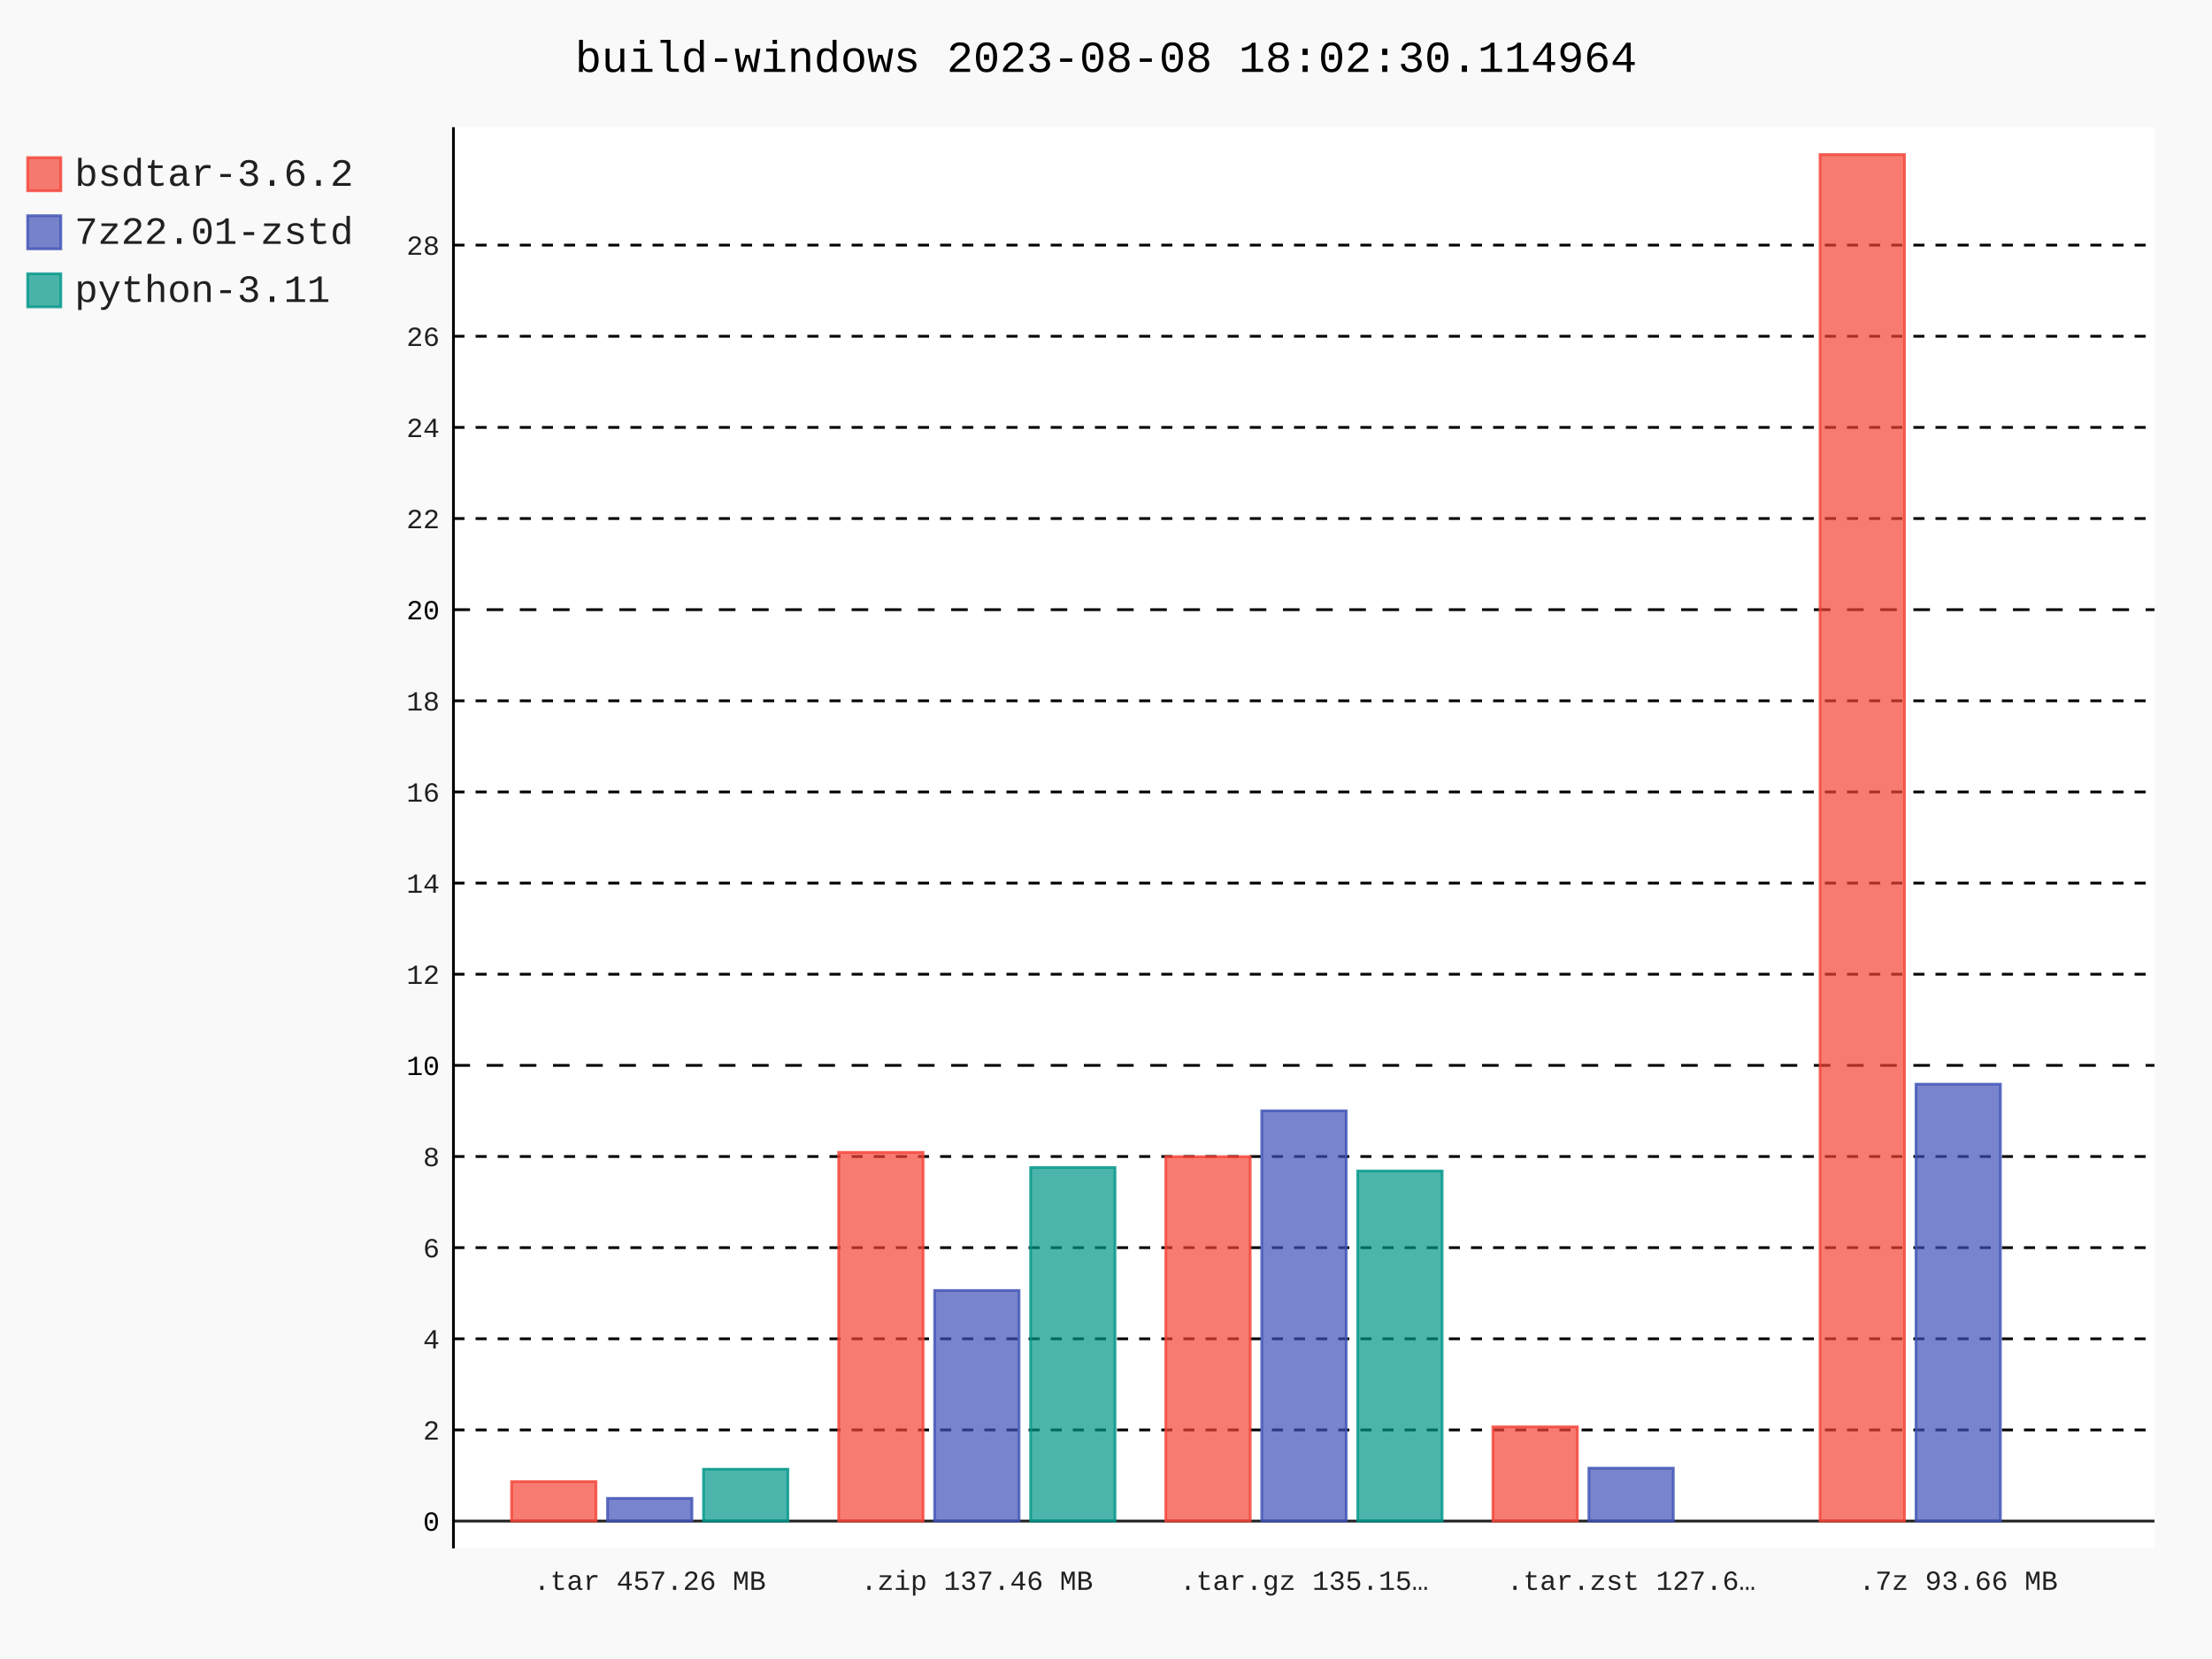
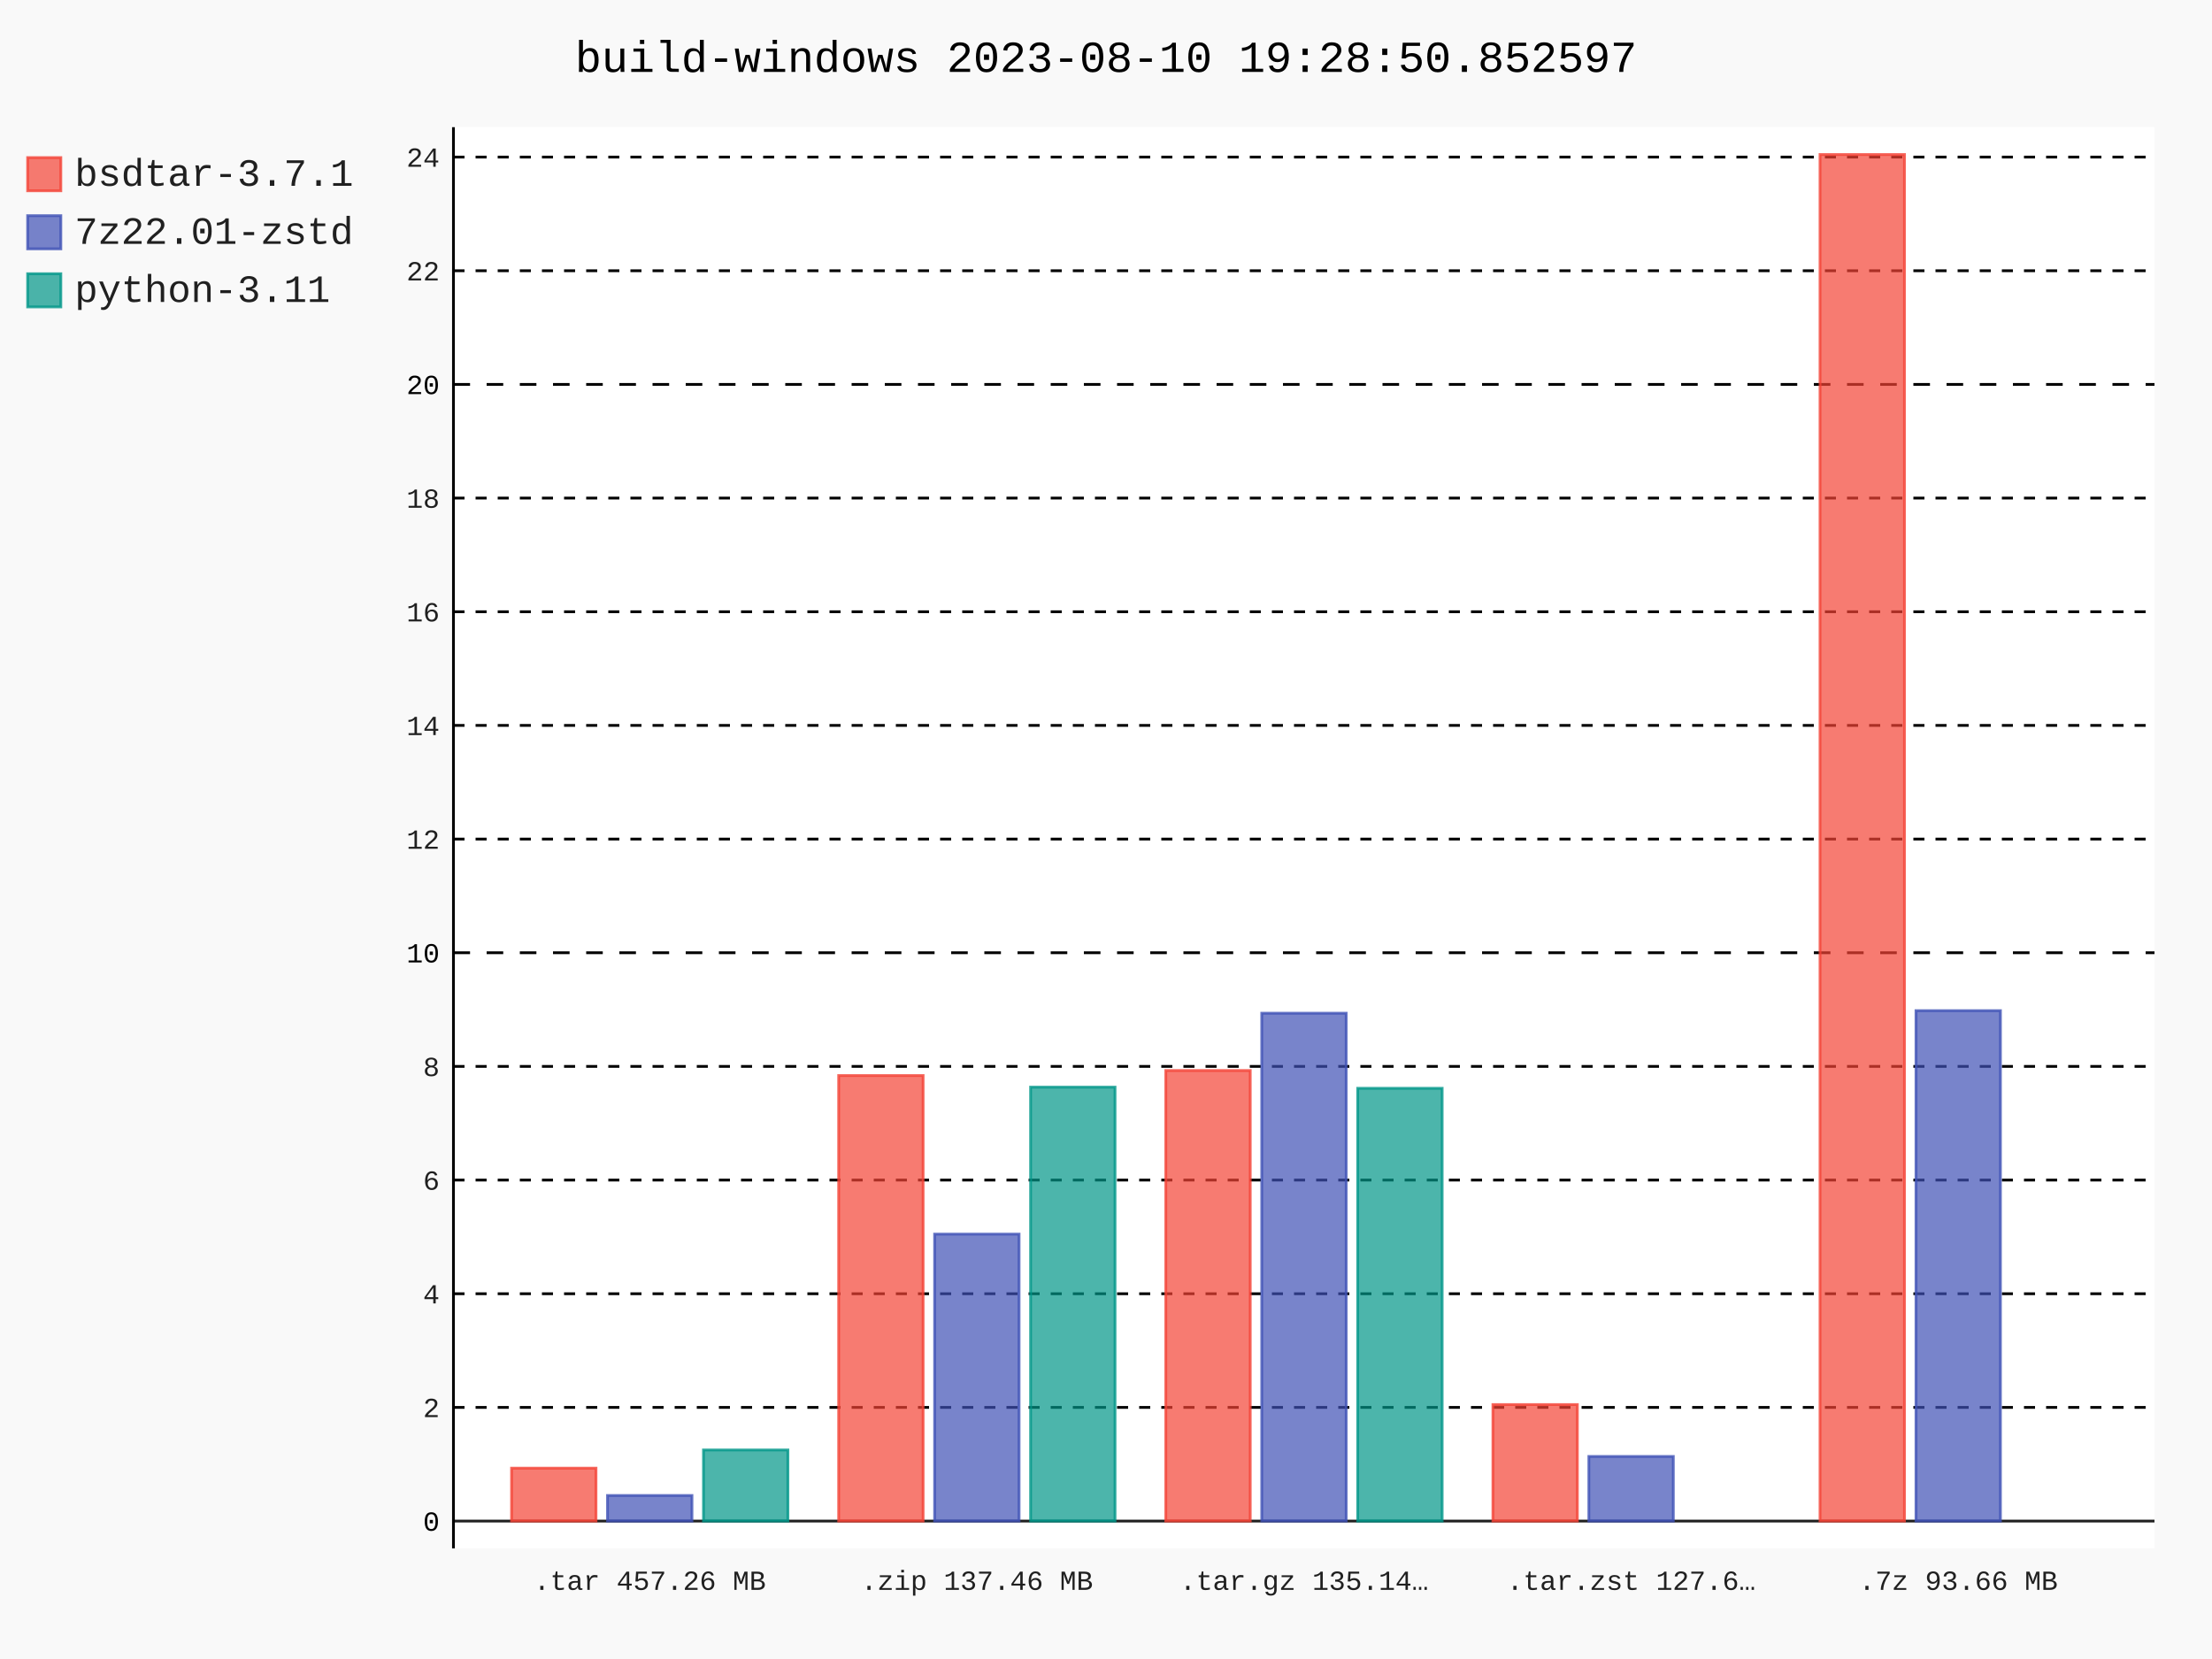
- <svg xmlns="http://www.w3.org/2000/svg" id="chart-229e204f-ab1c-45c0-b601-272f493e5f15" class="pygal-chart" viewBox="0 0 800 600">
+ <svg xmlns="http://www.w3.org/2000/svg" id="chart-c767985c-af1f-4468-9742-ed8893755dcd" class="pygal-chart" viewBox="0 0 800 600">
  <defs>
-     <style type="text/css">#chart-229e204f-ab1c-45c0-b601-272f493e5f15{-webkit-user-select:none;-webkit-font-smoothing:antialiased;font-family:Consolas,"Liberation Mono",Menlo,Courier,monospace}#chart-229e204f-ab1c-45c0-b601-272f493e5f15 .title{font-family:Consolas,"Liberation Mono",Menlo,Courier,monospace;font-size:16px}#chart-229e204f-ab1c-45c0-b601-272f493e5f15 .legends .legend text{font-family:Consolas,"Liberation Mono",Menlo,Courier,monospace;font-size:14px}#chart-229e204f-ab1c-45c0-b601-272f493e5f15 .axis text{font-family:Consolas,"Liberation Mono",Menlo,Courier,monospace;font-size:10px}#chart-229e204f-ab1c-45c0-b601-272f493e5f15 .axis text.major{font-family:Consolas,"Liberation Mono",Menlo,Courier,monospace;font-size:10px}#chart-229e204f-ab1c-45c0-b601-272f493e5f15 .text-overlay text.value{font-family:Consolas,"Liberation Mono",Menlo,Courier,monospace;font-size:16px}#chart-229e204f-ab1c-45c0-b601-272f493e5f15 .text-overlay text.label{font-family:Consolas,"Liberation Mono",Menlo,Courier,monospace;font-size:10px}#chart-229e204f-ab1c-45c0-b601-272f493e5f15 .tooltip{font-family:Consolas,"Liberation Mono",Menlo,Courier,monospace;font-size:14px}#chart-229e204f-ab1c-45c0-b601-272f493e5f15 text.no_data{font-family:Consolas,"Liberation Mono",Menlo,Courier,monospace;font-size:64px}
- #chart-229e204f-ab1c-45c0-b601-272f493e5f15{background-color:rgba(249,249,249,1)}#chart-229e204f-ab1c-45c0-b601-272f493e5f15 path,#chart-229e204f-ab1c-45c0-b601-272f493e5f15 line,#chart-229e204f-ab1c-45c0-b601-272f493e5f15 rect,#chart-229e204f-ab1c-45c0-b601-272f493e5f15 circle{-webkit-transition:150ms;-moz-transition:150ms;transition:150ms}#chart-229e204f-ab1c-45c0-b601-272f493e5f15 .graph &gt; .background{fill:rgba(249,249,249,1)}#chart-229e204f-ab1c-45c0-b601-272f493e5f15 .plot &gt; .background{fill:rgba(255,255,255,1)}#chart-229e204f-ab1c-45c0-b601-272f493e5f15 .graph{fill:rgba(0,0,0,.87)}#chart-229e204f-ab1c-45c0-b601-272f493e5f15 text.no_data{fill:rgba(0,0,0,1)}#chart-229e204f-ab1c-45c0-b601-272f493e5f15 .title{fill:rgba(0,0,0,1)}#chart-229e204f-ab1c-45c0-b601-272f493e5f15 .legends .legend text{fill:rgba(0,0,0,.87)}#chart-229e204f-ab1c-45c0-b601-272f493e5f15 .legends .legend:hover text{fill:rgba(0,0,0,1)}#chart-229e204f-ab1c-45c0-b601-272f493e5f15 .axis .line{stroke:rgba(0,0,0,1)}#chart-229e204f-ab1c-45c0-b601-272f493e5f15 .axis .guide.line{stroke:rgba(0,0,0,.54)}#chart-229e204f-ab1c-45c0-b601-272f493e5f15 .axis .major.line{stroke:rgba(0,0,0,.87)}#chart-229e204f-ab1c-45c0-b601-272f493e5f15 .axis text.major{fill:rgba(0,0,0,1)}#chart-229e204f-ab1c-45c0-b601-272f493e5f15 .axis.y .guides:hover .guide.line,#chart-229e204f-ab1c-45c0-b601-272f493e5f15 .line-graph .axis.x .guides:hover .guide.line,#chart-229e204f-ab1c-45c0-b601-272f493e5f15 .stackedline-graph .axis.x .guides:hover .guide.line,#chart-229e204f-ab1c-45c0-b601-272f493e5f15 .xy-graph .axis.x .guides:hover .guide.line{stroke:rgba(0,0,0,1)}#chart-229e204f-ab1c-45c0-b601-272f493e5f15 .axis .guides:hover text{fill:rgba(0,0,0,1)}#chart-229e204f-ab1c-45c0-b601-272f493e5f15 .reactive{fill-opacity:.7;stroke-opacity:.8;stroke-width:1}#chart-229e204f-ab1c-45c0-b601-272f493e5f15 .ci{stroke:rgba(0,0,0,.87)}#chart-229e204f-ab1c-45c0-b601-272f493e5f15 .reactive.active,#chart-229e204f-ab1c-45c0-b601-272f493e5f15 .active .reactive{fill-opacity:.8;stroke-opacity:.9;stroke-width:4}#chart-229e204f-ab1c-45c0-b601-272f493e5f15 .ci .reactive.active{stroke-width:1.5}#chart-229e204f-ab1c-45c0-b601-272f493e5f15 .series text{fill:rgba(0,0,0,1)}#chart-229e204f-ab1c-45c0-b601-272f493e5f15 .tooltip rect{fill:rgba(255,255,255,1);stroke:rgba(0,0,0,1);-webkit-transition:opacity 150ms;-moz-transition:opacity 150ms;transition:opacity 150ms}#chart-229e204f-ab1c-45c0-b601-272f493e5f15 .tooltip .label{fill:rgba(0,0,0,.87)}#chart-229e204f-ab1c-45c0-b601-272f493e5f15 .tooltip .label{fill:rgba(0,0,0,.87)}#chart-229e204f-ab1c-45c0-b601-272f493e5f15 .tooltip .legend{font-size:.8em;fill:rgba(0,0,0,.54)}#chart-229e204f-ab1c-45c0-b601-272f493e5f15 .tooltip .x_label{font-size:.6em;fill:rgba(0,0,0,1)}#chart-229e204f-ab1c-45c0-b601-272f493e5f15 .tooltip .xlink{font-size:.5em;text-decoration:underline}#chart-229e204f-ab1c-45c0-b601-272f493e5f15 .tooltip .value{font-size:1.5em}#chart-229e204f-ab1c-45c0-b601-272f493e5f15 .bound{font-size:.5em}#chart-229e204f-ab1c-45c0-b601-272f493e5f15 .max-value{font-size:.75em;fill:rgba(0,0,0,.54)}#chart-229e204f-ab1c-45c0-b601-272f493e5f15 .map-element{fill:rgba(255,255,255,1);stroke:rgba(0,0,0,.54) !important}#chart-229e204f-ab1c-45c0-b601-272f493e5f15 .map-element .reactive{fill-opacity:inherit;stroke-opacity:inherit}#chart-229e204f-ab1c-45c0-b601-272f493e5f15 .color-0,#chart-229e204f-ab1c-45c0-b601-272f493e5f15 .color-0 a:visited{stroke:#F44336;fill:#F44336}#chart-229e204f-ab1c-45c0-b601-272f493e5f15 .color-1,#chart-229e204f-ab1c-45c0-b601-272f493e5f15 .color-1 a:visited{stroke:#3F51B5;fill:#3F51B5}#chart-229e204f-ab1c-45c0-b601-272f493e5f15 .color-2,#chart-229e204f-ab1c-45c0-b601-272f493e5f15 .color-2 a:visited{stroke:#009688;fill:#009688}#chart-229e204f-ab1c-45c0-b601-272f493e5f15 .text-overlay .color-0 text{fill:black}#chart-229e204f-ab1c-45c0-b601-272f493e5f15 .text-overlay .color-1 text{fill:black}#chart-229e204f-ab1c-45c0-b601-272f493e5f15 .text-overlay .color-2 text{fill:black}
- #chart-229e204f-ab1c-45c0-b601-272f493e5f15 text.no_data{text-anchor:middle}#chart-229e204f-ab1c-45c0-b601-272f493e5f15 .guide.line{fill:none}#chart-229e204f-ab1c-45c0-b601-272f493e5f15 .centered{text-anchor:middle}#chart-229e204f-ab1c-45c0-b601-272f493e5f15 .title{text-anchor:middle}#chart-229e204f-ab1c-45c0-b601-272f493e5f15 .legends .legend text{fill-opacity:1}#chart-229e204f-ab1c-45c0-b601-272f493e5f15 .axis.x text{text-anchor:middle}#chart-229e204f-ab1c-45c0-b601-272f493e5f15 .axis.x:not(.web) text[transform]{text-anchor:start}#chart-229e204f-ab1c-45c0-b601-272f493e5f15 .axis.x:not(.web) text[transform].backwards{text-anchor:end}#chart-229e204f-ab1c-45c0-b601-272f493e5f15 .axis.y text{text-anchor:end}#chart-229e204f-ab1c-45c0-b601-272f493e5f15 .axis.y text[transform].backwards{text-anchor:start}#chart-229e204f-ab1c-45c0-b601-272f493e5f15 .axis.y2 text{text-anchor:start}#chart-229e204f-ab1c-45c0-b601-272f493e5f15 .axis.y2 text[transform].backwards{text-anchor:end}#chart-229e204f-ab1c-45c0-b601-272f493e5f15 .axis .guide.line{stroke-dasharray:4,4;stroke:black}#chart-229e204f-ab1c-45c0-b601-272f493e5f15 .axis .major.guide.line{stroke-dasharray:6,6;stroke:black}#chart-229e204f-ab1c-45c0-b601-272f493e5f15 .horizontal .axis.y .guide.line,#chart-229e204f-ab1c-45c0-b601-272f493e5f15 .horizontal .axis.y2 .guide.line,#chart-229e204f-ab1c-45c0-b601-272f493e5f15 .vertical .axis.x .guide.line{opacity:0}#chart-229e204f-ab1c-45c0-b601-272f493e5f15 .horizontal .axis.always_show .guide.line,#chart-229e204f-ab1c-45c0-b601-272f493e5f15 .vertical .axis.always_show .guide.line{opacity:1 !important}#chart-229e204f-ab1c-45c0-b601-272f493e5f15 .axis.y .guides:hover .guide.line,#chart-229e204f-ab1c-45c0-b601-272f493e5f15 .axis.y2 .guides:hover .guide.line,#chart-229e204f-ab1c-45c0-b601-272f493e5f15 .axis.x .guides:hover .guide.line{opacity:1}#chart-229e204f-ab1c-45c0-b601-272f493e5f15 .axis .guides:hover text{opacity:1}#chart-229e204f-ab1c-45c0-b601-272f493e5f15 .nofill{fill:none}#chart-229e204f-ab1c-45c0-b601-272f493e5f15 .subtle-fill{fill-opacity:.2}#chart-229e204f-ab1c-45c0-b601-272f493e5f15 .dot{stroke-width:1px;fill-opacity:1;stroke-opacity:1}#chart-229e204f-ab1c-45c0-b601-272f493e5f15 .dot.active{stroke-width:5px}#chart-229e204f-ab1c-45c0-b601-272f493e5f15 .dot.negative{fill:transparent}#chart-229e204f-ab1c-45c0-b601-272f493e5f15 text,#chart-229e204f-ab1c-45c0-b601-272f493e5f15 tspan{stroke:none !important}#chart-229e204f-ab1c-45c0-b601-272f493e5f15 .series text.active{opacity:1}#chart-229e204f-ab1c-45c0-b601-272f493e5f15 .tooltip rect{fill-opacity:.95;stroke-width:.5}#chart-229e204f-ab1c-45c0-b601-272f493e5f15 .tooltip text{fill-opacity:1}#chart-229e204f-ab1c-45c0-b601-272f493e5f15 .showable{visibility:hidden}#chart-229e204f-ab1c-45c0-b601-272f493e5f15 .showable.shown{visibility:visible}#chart-229e204f-ab1c-45c0-b601-272f493e5f15 .gauge-background{fill:rgba(229,229,229,1);stroke:none}#chart-229e204f-ab1c-45c0-b601-272f493e5f15 .bg-lines{stroke:rgba(249,249,249,1);stroke-width:2px}</style>
+     <style type="text/css">#chart-c767985c-af1f-4468-9742-ed8893755dcd{-webkit-user-select:none;-webkit-font-smoothing:antialiased;font-family:Consolas,"Liberation Mono",Menlo,Courier,monospace}#chart-c767985c-af1f-4468-9742-ed8893755dcd .title{font-family:Consolas,"Liberation Mono",Menlo,Courier,monospace;font-size:16px}#chart-c767985c-af1f-4468-9742-ed8893755dcd .legends .legend text{font-family:Consolas,"Liberation Mono",Menlo,Courier,monospace;font-size:14px}#chart-c767985c-af1f-4468-9742-ed8893755dcd .axis text{font-family:Consolas,"Liberation Mono",Menlo,Courier,monospace;font-size:10px}#chart-c767985c-af1f-4468-9742-ed8893755dcd .axis text.major{font-family:Consolas,"Liberation Mono",Menlo,Courier,monospace;font-size:10px}#chart-c767985c-af1f-4468-9742-ed8893755dcd .text-overlay text.value{font-family:Consolas,"Liberation Mono",Menlo,Courier,monospace;font-size:16px}#chart-c767985c-af1f-4468-9742-ed8893755dcd .text-overlay text.label{font-family:Consolas,"Liberation Mono",Menlo,Courier,monospace;font-size:10px}#chart-c767985c-af1f-4468-9742-ed8893755dcd .tooltip{font-family:Consolas,"Liberation Mono",Menlo,Courier,monospace;font-size:14px}#chart-c767985c-af1f-4468-9742-ed8893755dcd text.no_data{font-family:Consolas,"Liberation Mono",Menlo,Courier,monospace;font-size:64px}
+ #chart-c767985c-af1f-4468-9742-ed8893755dcd{background-color:rgba(249,249,249,1)}#chart-c767985c-af1f-4468-9742-ed8893755dcd path,#chart-c767985c-af1f-4468-9742-ed8893755dcd line,#chart-c767985c-af1f-4468-9742-ed8893755dcd rect,#chart-c767985c-af1f-4468-9742-ed8893755dcd circle{-webkit-transition:150ms;-moz-transition:150ms;transition:150ms}#chart-c767985c-af1f-4468-9742-ed8893755dcd .graph &gt; .background{fill:rgba(249,249,249,1)}#chart-c767985c-af1f-4468-9742-ed8893755dcd .plot &gt; .background{fill:rgba(255,255,255,1)}#chart-c767985c-af1f-4468-9742-ed8893755dcd .graph{fill:rgba(0,0,0,.87)}#chart-c767985c-af1f-4468-9742-ed8893755dcd text.no_data{fill:rgba(0,0,0,1)}#chart-c767985c-af1f-4468-9742-ed8893755dcd .title{fill:rgba(0,0,0,1)}#chart-c767985c-af1f-4468-9742-ed8893755dcd .legends .legend text{fill:rgba(0,0,0,.87)}#chart-c767985c-af1f-4468-9742-ed8893755dcd .legends .legend:hover text{fill:rgba(0,0,0,1)}#chart-c767985c-af1f-4468-9742-ed8893755dcd .axis .line{stroke:rgba(0,0,0,1)}#chart-c767985c-af1f-4468-9742-ed8893755dcd .axis .guide.line{stroke:rgba(0,0,0,.54)}#chart-c767985c-af1f-4468-9742-ed8893755dcd .axis .major.line{stroke:rgba(0,0,0,.87)}#chart-c767985c-af1f-4468-9742-ed8893755dcd .axis text.major{fill:rgba(0,0,0,1)}#chart-c767985c-af1f-4468-9742-ed8893755dcd .axis.y .guides:hover .guide.line,#chart-c767985c-af1f-4468-9742-ed8893755dcd .line-graph .axis.x .guides:hover .guide.line,#chart-c767985c-af1f-4468-9742-ed8893755dcd .stackedline-graph .axis.x .guides:hover .guide.line,#chart-c767985c-af1f-4468-9742-ed8893755dcd .xy-graph .axis.x .guides:hover .guide.line{stroke:rgba(0,0,0,1)}#chart-c767985c-af1f-4468-9742-ed8893755dcd .axis .guides:hover text{fill:rgba(0,0,0,1)}#chart-c767985c-af1f-4468-9742-ed8893755dcd .reactive{fill-opacity:.7;stroke-opacity:.8;stroke-width:1}#chart-c767985c-af1f-4468-9742-ed8893755dcd .ci{stroke:rgba(0,0,0,.87)}#chart-c767985c-af1f-4468-9742-ed8893755dcd .reactive.active,#chart-c767985c-af1f-4468-9742-ed8893755dcd .active .reactive{fill-opacity:.8;stroke-opacity:.9;stroke-width:4}#chart-c767985c-af1f-4468-9742-ed8893755dcd .ci .reactive.active{stroke-width:1.5}#chart-c767985c-af1f-4468-9742-ed8893755dcd .series text{fill:rgba(0,0,0,1)}#chart-c767985c-af1f-4468-9742-ed8893755dcd .tooltip rect{fill:rgba(255,255,255,1);stroke:rgba(0,0,0,1);-webkit-transition:opacity 150ms;-moz-transition:opacity 150ms;transition:opacity 150ms}#chart-c767985c-af1f-4468-9742-ed8893755dcd .tooltip .label{fill:rgba(0,0,0,.87)}#chart-c767985c-af1f-4468-9742-ed8893755dcd .tooltip .label{fill:rgba(0,0,0,.87)}#chart-c767985c-af1f-4468-9742-ed8893755dcd .tooltip .legend{font-size:.8em;fill:rgba(0,0,0,.54)}#chart-c767985c-af1f-4468-9742-ed8893755dcd .tooltip .x_label{font-size:.6em;fill:rgba(0,0,0,1)}#chart-c767985c-af1f-4468-9742-ed8893755dcd .tooltip .xlink{font-size:.5em;text-decoration:underline}#chart-c767985c-af1f-4468-9742-ed8893755dcd .tooltip .value{font-size:1.5em}#chart-c767985c-af1f-4468-9742-ed8893755dcd .bound{font-size:.5em}#chart-c767985c-af1f-4468-9742-ed8893755dcd .max-value{font-size:.75em;fill:rgba(0,0,0,.54)}#chart-c767985c-af1f-4468-9742-ed8893755dcd .map-element{fill:rgba(255,255,255,1);stroke:rgba(0,0,0,.54) !important}#chart-c767985c-af1f-4468-9742-ed8893755dcd .map-element .reactive{fill-opacity:inherit;stroke-opacity:inherit}#chart-c767985c-af1f-4468-9742-ed8893755dcd .color-0,#chart-c767985c-af1f-4468-9742-ed8893755dcd .color-0 a:visited{stroke:#F44336;fill:#F44336}#chart-c767985c-af1f-4468-9742-ed8893755dcd .color-1,#chart-c767985c-af1f-4468-9742-ed8893755dcd .color-1 a:visited{stroke:#3F51B5;fill:#3F51B5}#chart-c767985c-af1f-4468-9742-ed8893755dcd .color-2,#chart-c767985c-af1f-4468-9742-ed8893755dcd .color-2 a:visited{stroke:#009688;fill:#009688}#chart-c767985c-af1f-4468-9742-ed8893755dcd .text-overlay .color-0 text{fill:black}#chart-c767985c-af1f-4468-9742-ed8893755dcd .text-overlay .color-1 text{fill:black}#chart-c767985c-af1f-4468-9742-ed8893755dcd .text-overlay .color-2 text{fill:black}
+ #chart-c767985c-af1f-4468-9742-ed8893755dcd text.no_data{text-anchor:middle}#chart-c767985c-af1f-4468-9742-ed8893755dcd .guide.line{fill:none}#chart-c767985c-af1f-4468-9742-ed8893755dcd .centered{text-anchor:middle}#chart-c767985c-af1f-4468-9742-ed8893755dcd .title{text-anchor:middle}#chart-c767985c-af1f-4468-9742-ed8893755dcd .legends .legend text{fill-opacity:1}#chart-c767985c-af1f-4468-9742-ed8893755dcd .axis.x text{text-anchor:middle}#chart-c767985c-af1f-4468-9742-ed8893755dcd .axis.x:not(.web) text[transform]{text-anchor:start}#chart-c767985c-af1f-4468-9742-ed8893755dcd .axis.x:not(.web) text[transform].backwards{text-anchor:end}#chart-c767985c-af1f-4468-9742-ed8893755dcd .axis.y text{text-anchor:end}#chart-c767985c-af1f-4468-9742-ed8893755dcd .axis.y text[transform].backwards{text-anchor:start}#chart-c767985c-af1f-4468-9742-ed8893755dcd .axis.y2 text{text-anchor:start}#chart-c767985c-af1f-4468-9742-ed8893755dcd .axis.y2 text[transform].backwards{text-anchor:end}#chart-c767985c-af1f-4468-9742-ed8893755dcd .axis .guide.line{stroke-dasharray:4,4;stroke:black}#chart-c767985c-af1f-4468-9742-ed8893755dcd .axis .major.guide.line{stroke-dasharray:6,6;stroke:black}#chart-c767985c-af1f-4468-9742-ed8893755dcd .horizontal .axis.y .guide.line,#chart-c767985c-af1f-4468-9742-ed8893755dcd .horizontal .axis.y2 .guide.line,#chart-c767985c-af1f-4468-9742-ed8893755dcd .vertical .axis.x .guide.line{opacity:0}#chart-c767985c-af1f-4468-9742-ed8893755dcd .horizontal .axis.always_show .guide.line,#chart-c767985c-af1f-4468-9742-ed8893755dcd .vertical .axis.always_show .guide.line{opacity:1 !important}#chart-c767985c-af1f-4468-9742-ed8893755dcd .axis.y .guides:hover .guide.line,#chart-c767985c-af1f-4468-9742-ed8893755dcd .axis.y2 .guides:hover .guide.line,#chart-c767985c-af1f-4468-9742-ed8893755dcd .axis.x .guides:hover .guide.line{opacity:1}#chart-c767985c-af1f-4468-9742-ed8893755dcd .axis .guides:hover text{opacity:1}#chart-c767985c-af1f-4468-9742-ed8893755dcd .nofill{fill:none}#chart-c767985c-af1f-4468-9742-ed8893755dcd .subtle-fill{fill-opacity:.2}#chart-c767985c-af1f-4468-9742-ed8893755dcd .dot{stroke-width:1px;fill-opacity:1;stroke-opacity:1}#chart-c767985c-af1f-4468-9742-ed8893755dcd .dot.active{stroke-width:5px}#chart-c767985c-af1f-4468-9742-ed8893755dcd .dot.negative{fill:transparent}#chart-c767985c-af1f-4468-9742-ed8893755dcd text,#chart-c767985c-af1f-4468-9742-ed8893755dcd tspan{stroke:none !important}#chart-c767985c-af1f-4468-9742-ed8893755dcd .series text.active{opacity:1}#chart-c767985c-af1f-4468-9742-ed8893755dcd .tooltip rect{fill-opacity:.95;stroke-width:.5}#chart-c767985c-af1f-4468-9742-ed8893755dcd .tooltip text{fill-opacity:1}#chart-c767985c-af1f-4468-9742-ed8893755dcd .showable{visibility:hidden}#chart-c767985c-af1f-4468-9742-ed8893755dcd .showable.shown{visibility:visible}#chart-c767985c-af1f-4468-9742-ed8893755dcd .gauge-background{fill:rgba(229,229,229,1);stroke:none}#chart-c767985c-af1f-4468-9742-ed8893755dcd .bg-lines{stroke:rgba(249,249,249,1);stroke-width:2px}</style>
  </defs>
  <g class="graph bar-graph vertical">
    <rect x="0" y="0" width="800" height="600" class="background" />
    <g transform="translate(164, 46)" class="plot">
      <rect x="0" y="0" width="615.2" height="514" class="background" />
      <g class="axis y always_show">
        <g class="guides">
          <path d="M0 504.115 h615.2" class="axis major line" />
          <text x="-5" y="507.615" class="major">0</text>
        </g>
        <g class="guides">
-           <path d="M0 471.153 h615.2" class="guide line" />
-           <text x="-5" y="474.653" class="">2</text>
+           <path d="M0 463.007 h615.2" class="guide line" />
+           <text x="-5" y="466.507" class="">2</text>
        </g>
        <g class="guides">
-           <path d="M0 438.192 h615.2" class="guide line" />
-           <text x="-5" y="441.692" class="">4</text>
+           <path d="M0 421.898 h615.2" class="guide line" />
+           <text x="-5" y="425.398" class="">4</text>
        </g>
        <g class="guides">
-           <path d="M0 405.23 h615.2" class="guide line" />
-           <text x="-5" y="408.73" class="">6</text>
+           <path d="M0 380.789 h615.2" class="guide line" />
+           <text x="-5" y="384.289" class="">6</text>
        </g>
        <g class="guides">
-           <path d="M0 372.268 h615.2" class="guide line" />
-           <text x="-5" y="375.768" class="">8</text>
+           <path d="M0 339.68 h615.2" class="guide line" />
+           <text x="-5" y="343.18" class="">8</text>
        </g>
        <g class="guides">
-           <path d="M0 339.306 h615.2" class="major guide line" />
-           <text x="-5" y="342.806" class="major">10</text>
+           <path d="M0 298.571 h615.2" class="major guide line" />
+           <text x="-5" y="302.071" class="major">10</text>
        </g>
        <g class="guides">
-           <path d="M0 306.344 h615.2" class="guide line" />
-           <text x="-5" y="309.844" class="">12</text>
+           <path d="M0 257.462 h615.2" class="guide line" />
+           <text x="-5" y="260.962" class="">12</text>
        </g>
        <g class="guides">
-           <path d="M0 273.382 h615.2" class="guide line" />
-           <text x="-5" y="276.882" class="">14</text>
+           <path d="M0 216.354 h615.2" class="guide line" />
+           <text x="-5" y="219.854" class="">14</text>
        </g>
        <g class="guides">
-           <path d="M0 240.42 h615.2" class="guide line" />
-           <text x="-5" y="243.92" class="">16</text>
+           <path d="M0 175.245 h615.2" class="guide line" />
+           <text x="-5" y="178.745" class="">16</text>
        </g>
        <g class="guides">
-           <path d="M0 207.458 h615.2" class="guide line" />
-           <text x="-5" y="210.958" class="">18</text>
+           <path d="M0 134.136 h615.2" class="guide line" />
+           <text x="-5" y="137.636" class="">18</text>
        </g>
        <g class="guides">
-           <path d="M0 174.496 h615.2" class="major guide line" />
-           <text x="-5" y="177.996" class="major">20</text>
+           <path d="M0 93.027 h615.2" class="major guide line" />
+           <text x="-5" y="96.527" class="major">20</text>
        </g>
        <g class="guides">
-           <path d="M0 141.534 h615.2" class="guide line" />
-           <text x="-5" y="145.034" class="">22</text>
+           <path d="M0 51.918 h615.2" class="guide line" />
+           <text x="-5" y="55.418" class="">22</text>
        </g>
        <g class="guides">
-           <path d="M0 108.573 h615.2" class="guide line" />
-           <text x="-5" y="112.073" class="">24</text>
-         </g>
-         <g class="guides">
-           <path d="M0 75.611 h615.2" class="guide line" />
-           <text x="-5" y="79.111" class="">26</text>
-         </g>
-         <g class="guides">
-           <path d="M0 42.649 h615.2" class="guide line" />
-           <text x="-5" y="46.149" class="">28</text>
+           <path d="M0 10.81 h615.2" class="guide line" />
+           <text x="-5" y="14.31" class="">24</text>
        </g>
      </g>
      <g class="axis x">
        <path d="M0 0 v514" class="line" />
        <g class="guides">
          <path d="M70.985 0 v514" class="guide line" />
          <text x="70.985" y="529.0" class="">.tar 457.26 MB</text>
        </g>
        <g class="guides">
          <path d="M189.292 0 v514" class="guide line" />
          <text x="189.292" y="529.0" class="">.zip 137.46 MB</text>
        </g>
        <g class="guides">
          <path d="M307.6 0 v514" class="guide line" />
-           <text x="307.6" y="529.0" class="">.tar.gz 135.15…</text>
+           <text x="307.6" y="529.0" class="">.tar.gz 135.14…</text>
        </g>
        <g class="guides">
          <path d="M425.908 0 v514" class="guide line" />
          <text x="425.908" y="529.0" class="">.tar.zst 127.6…</text>
        </g>
        <g class="guides">
          <path d="M544.215 0 v514" class="guide line" />
          <text x="544.215" y="529.0" class="">.7z 93.66 MB</text>
        </g>
      </g>
      <g class="series serie-0 color-0">
        <g class="bars">
          <g class="bar">
-             <rect x="21.011" y="489.843" rx="0" ry="0" width="30.539" height="14.273" class="rect reactive tooltip-trigger" />
+             <rect x="21.011" y="484.979" rx="0" ry="0" width="30.539" height="19.136" class="rect reactive tooltip-trigger" />
          </g>
          <g class="bar">
-             <rect x="139.319" y="370.768" rx="0" ry="0" width="30.539" height="133.347" class="rect reactive tooltip-trigger" />
+             <rect x="139.319" y="342.989" rx="0" ry="0" width="30.539" height="161.126" class="rect reactive tooltip-trigger" />
          </g>
          <g class="bar">
-             <rect x="257.627" y="372.317" rx="0" ry="0" width="30.539" height="131.798" class="rect reactive tooltip-trigger" />
+             <rect x="257.627" y="341.16" rx="0" ry="0" width="30.539" height="162.955" class="rect reactive tooltip-trigger" />
          </g>
          <g class="bar">
-             <rect x="375.935" y="470.033" rx="0" ry="0" width="30.539" height="34.083" class="rect reactive tooltip-trigger" />
+             <rect x="375.935" y="461.979" rx="0" ry="0" width="30.539" height="42.137" class="rect reactive tooltip-trigger" />
          </g>
          <g class="bar">
            <rect x="494.242" y="9.885" rx="0" ry="0" width="30.539" height="494.231" class="rect reactive tooltip-trigger" />
          </g>
        </g>
      </g>
      <g class="series serie-1 color-1">
        <g class="bars">
          <g class="bar">
-             <rect x="55.715" y="495.891" rx="0" ry="0" width="30.539" height="8.224" class="rect reactive tooltip-trigger" />
+             <rect x="55.715" y="494.866" rx="0" ry="0" width="30.539" height="9.249" class="rect reactive tooltip-trigger" />
          </g>
          <g class="bar">
-             <rect x="174.023" y="420.705" rx="0" ry="0" width="30.539" height="83.41" class="rect reactive tooltip-trigger" />
+             <rect x="174.023" y="400.336" rx="0" ry="0" width="30.539" height="103.779" class="rect reactive tooltip-trigger" />
          </g>
          <g class="bar">
-             <rect x="292.33" y="355.737" rx="0" ry="0" width="30.539" height="148.378" class="rect reactive tooltip-trigger" />
+             <rect x="292.33" y="320.441" rx="0" ry="0" width="30.539" height="183.674" class="rect reactive tooltip-trigger" />
          </g>
          <g class="bar">
-             <rect x="410.638" y="484.965" rx="0" ry="0" width="30.539" height="19.151" class="rect reactive tooltip-trigger" />
+             <rect x="410.638" y="480.745" rx="0" ry="0" width="30.539" height="23.37" class="rect reactive tooltip-trigger" />
          </g>
          <g class="bar">
-             <rect x="528.946" y="346.096" rx="0" ry="0" width="30.539" height="158.019" class="rect reactive tooltip-trigger" />
+             <rect x="528.946" y="319.516" rx="0" ry="0" width="30.539" height="184.599" class="rect reactive tooltip-trigger" />
          </g>
        </g>
      </g>
      <g class="series serie-2 color-2">
        <g class="bars">
          <g class="bar">
-             <rect x="90.419" y="485.344" rx="0" ry="0" width="30.539" height="18.772" class="rect reactive tooltip-trigger" />
+             <rect x="90.419" y="478.402" rx="0" ry="0" width="30.539" height="25.714" class="rect reactive tooltip-trigger" />
          </g>
          <g class="bar">
-             <rect x="208.726" y="376.24" rx="0" ry="0" width="30.539" height="127.876" class="rect reactive tooltip-trigger" />
+             <rect x="208.726" y="347.182" rx="0" ry="0" width="30.539" height="156.933" class="rect reactive tooltip-trigger" />
          </g>
          <g class="bar">
-             <rect x="327.034" y="377.492" rx="0" ry="0" width="30.539" height="126.623" class="rect reactive tooltip-trigger" />
+             <rect x="327.034" y="347.594" rx="0" ry="0" width="30.539" height="156.522" class="rect reactive tooltip-trigger" />
          </g>
        </g>
      </g>
    </g>
    <g class="titles">
-       <text x="400.0" y="26" class="title plot_title">build-windows 2023-08-08 18:02:30.114964</text>
+       <text x="400.0" y="26" class="title plot_title">build-windows 2023-08-10 19:28:50.852597</text>
    </g>
    <g transform="translate(164, 46)" class="plot overlay">
      <g class="series serie-0 color-0" />
      <g class="series serie-1 color-1" />
      <g class="series serie-2 color-2" />
    </g>
    <g transform="translate(164, 46)" class="plot text-overlay">
      <g class="series serie-0 color-0" />
      <g class="series serie-1 color-1" />
      <g class="series serie-2 color-2" />
    </g>
    <g transform="translate(164, 46)" class="plot tooltip-overlay">
      <g transform="translate(0 0)" style="opacity: 0" class="tooltip">
        <rect rx="0" ry="0" width="0" height="0" class="tooltip-box" />
        <g class="text" />
      </g>
    </g>
    <g transform="translate(10, 56)" class="legends">
      <g id="activate-serie-0" class="legend reactive activate-serie">
        <rect x="0.0" y="1.0" width="12" height="12" class="color-0 reactive" />
-         <text x="17.0" y="11.2">bsdtar-3.6.2</text>
+         <text x="17.0" y="11.2">bsdtar-3.7.1</text>
      </g>
      <g id="activate-serie-1" class="legend reactive activate-serie">
        <rect x="0.0" y="22.0" width="12" height="12" class="color-1 reactive" />
        <text x="17.0" y="32.2">7z22.01-zstd</text>
      </g>
      <g id="activate-serie-2" class="legend reactive activate-serie">
        <rect x="0.0" y="43.0" width="12" height="12" class="color-2 reactive" />
        <text x="17.0" y="53.2">python-3.11</text>
      </g>
    </g>
    <g transform="translate(790, 56)" class="legends" />
  </g>
</svg>
